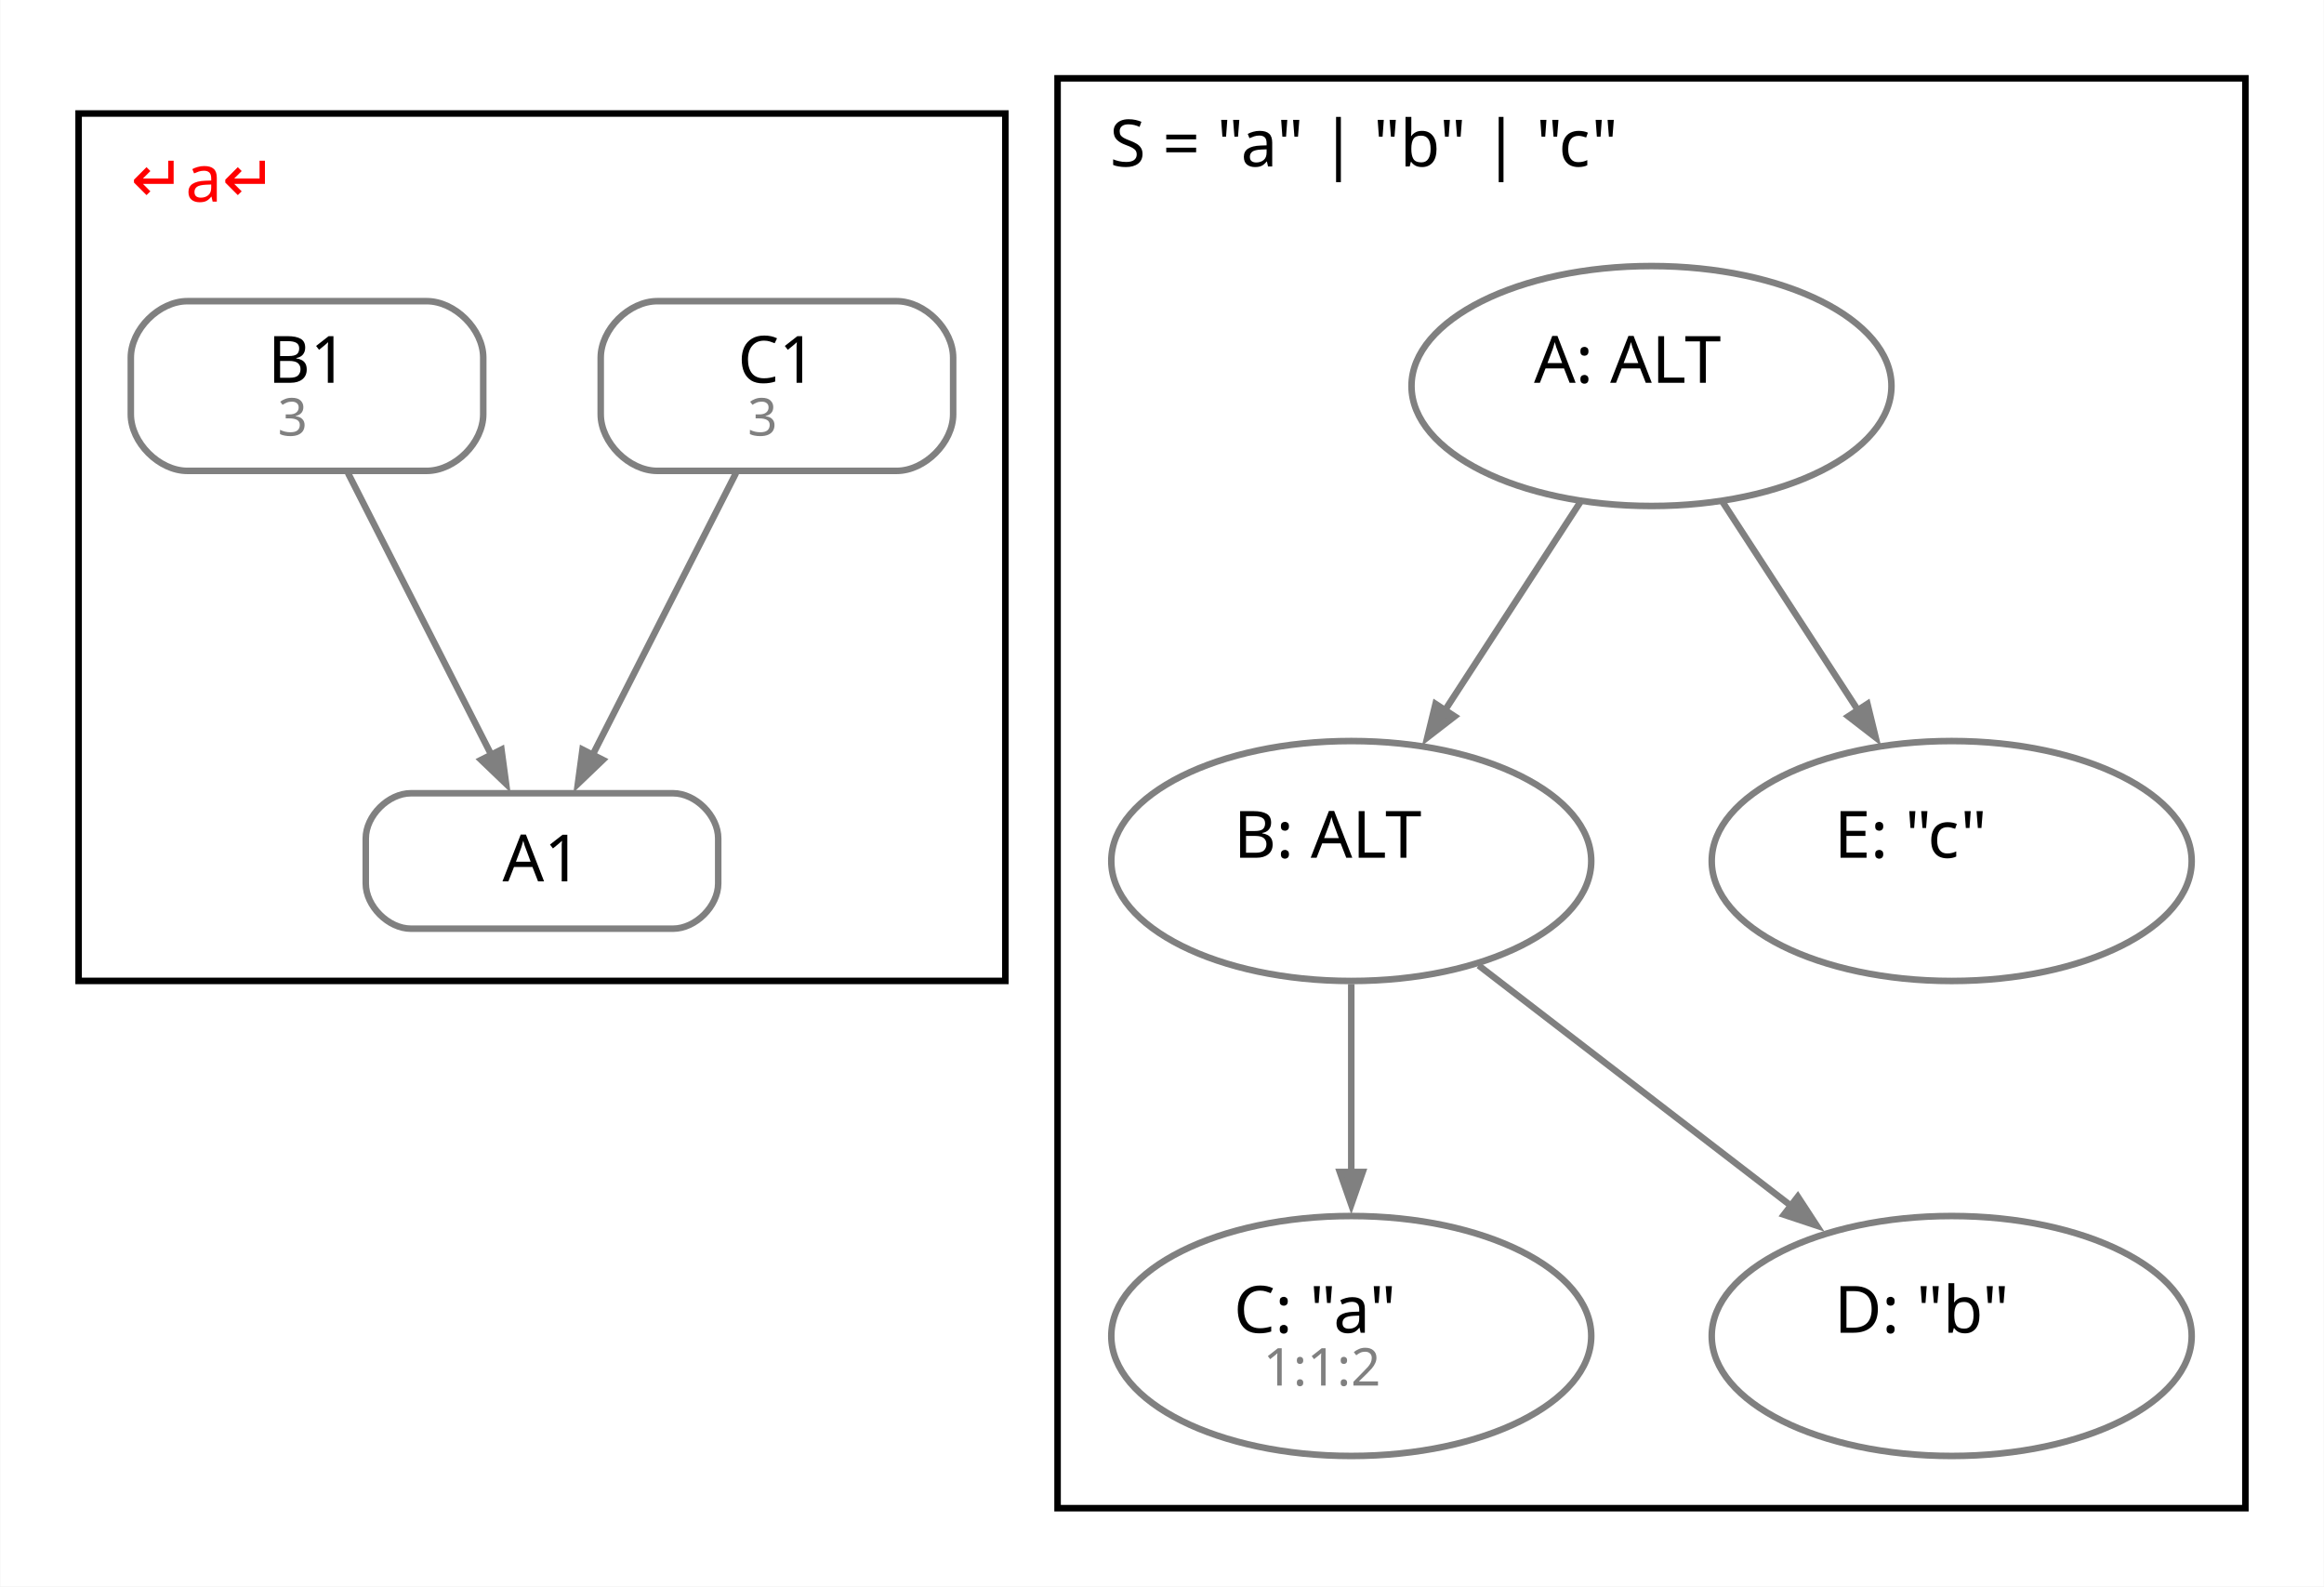
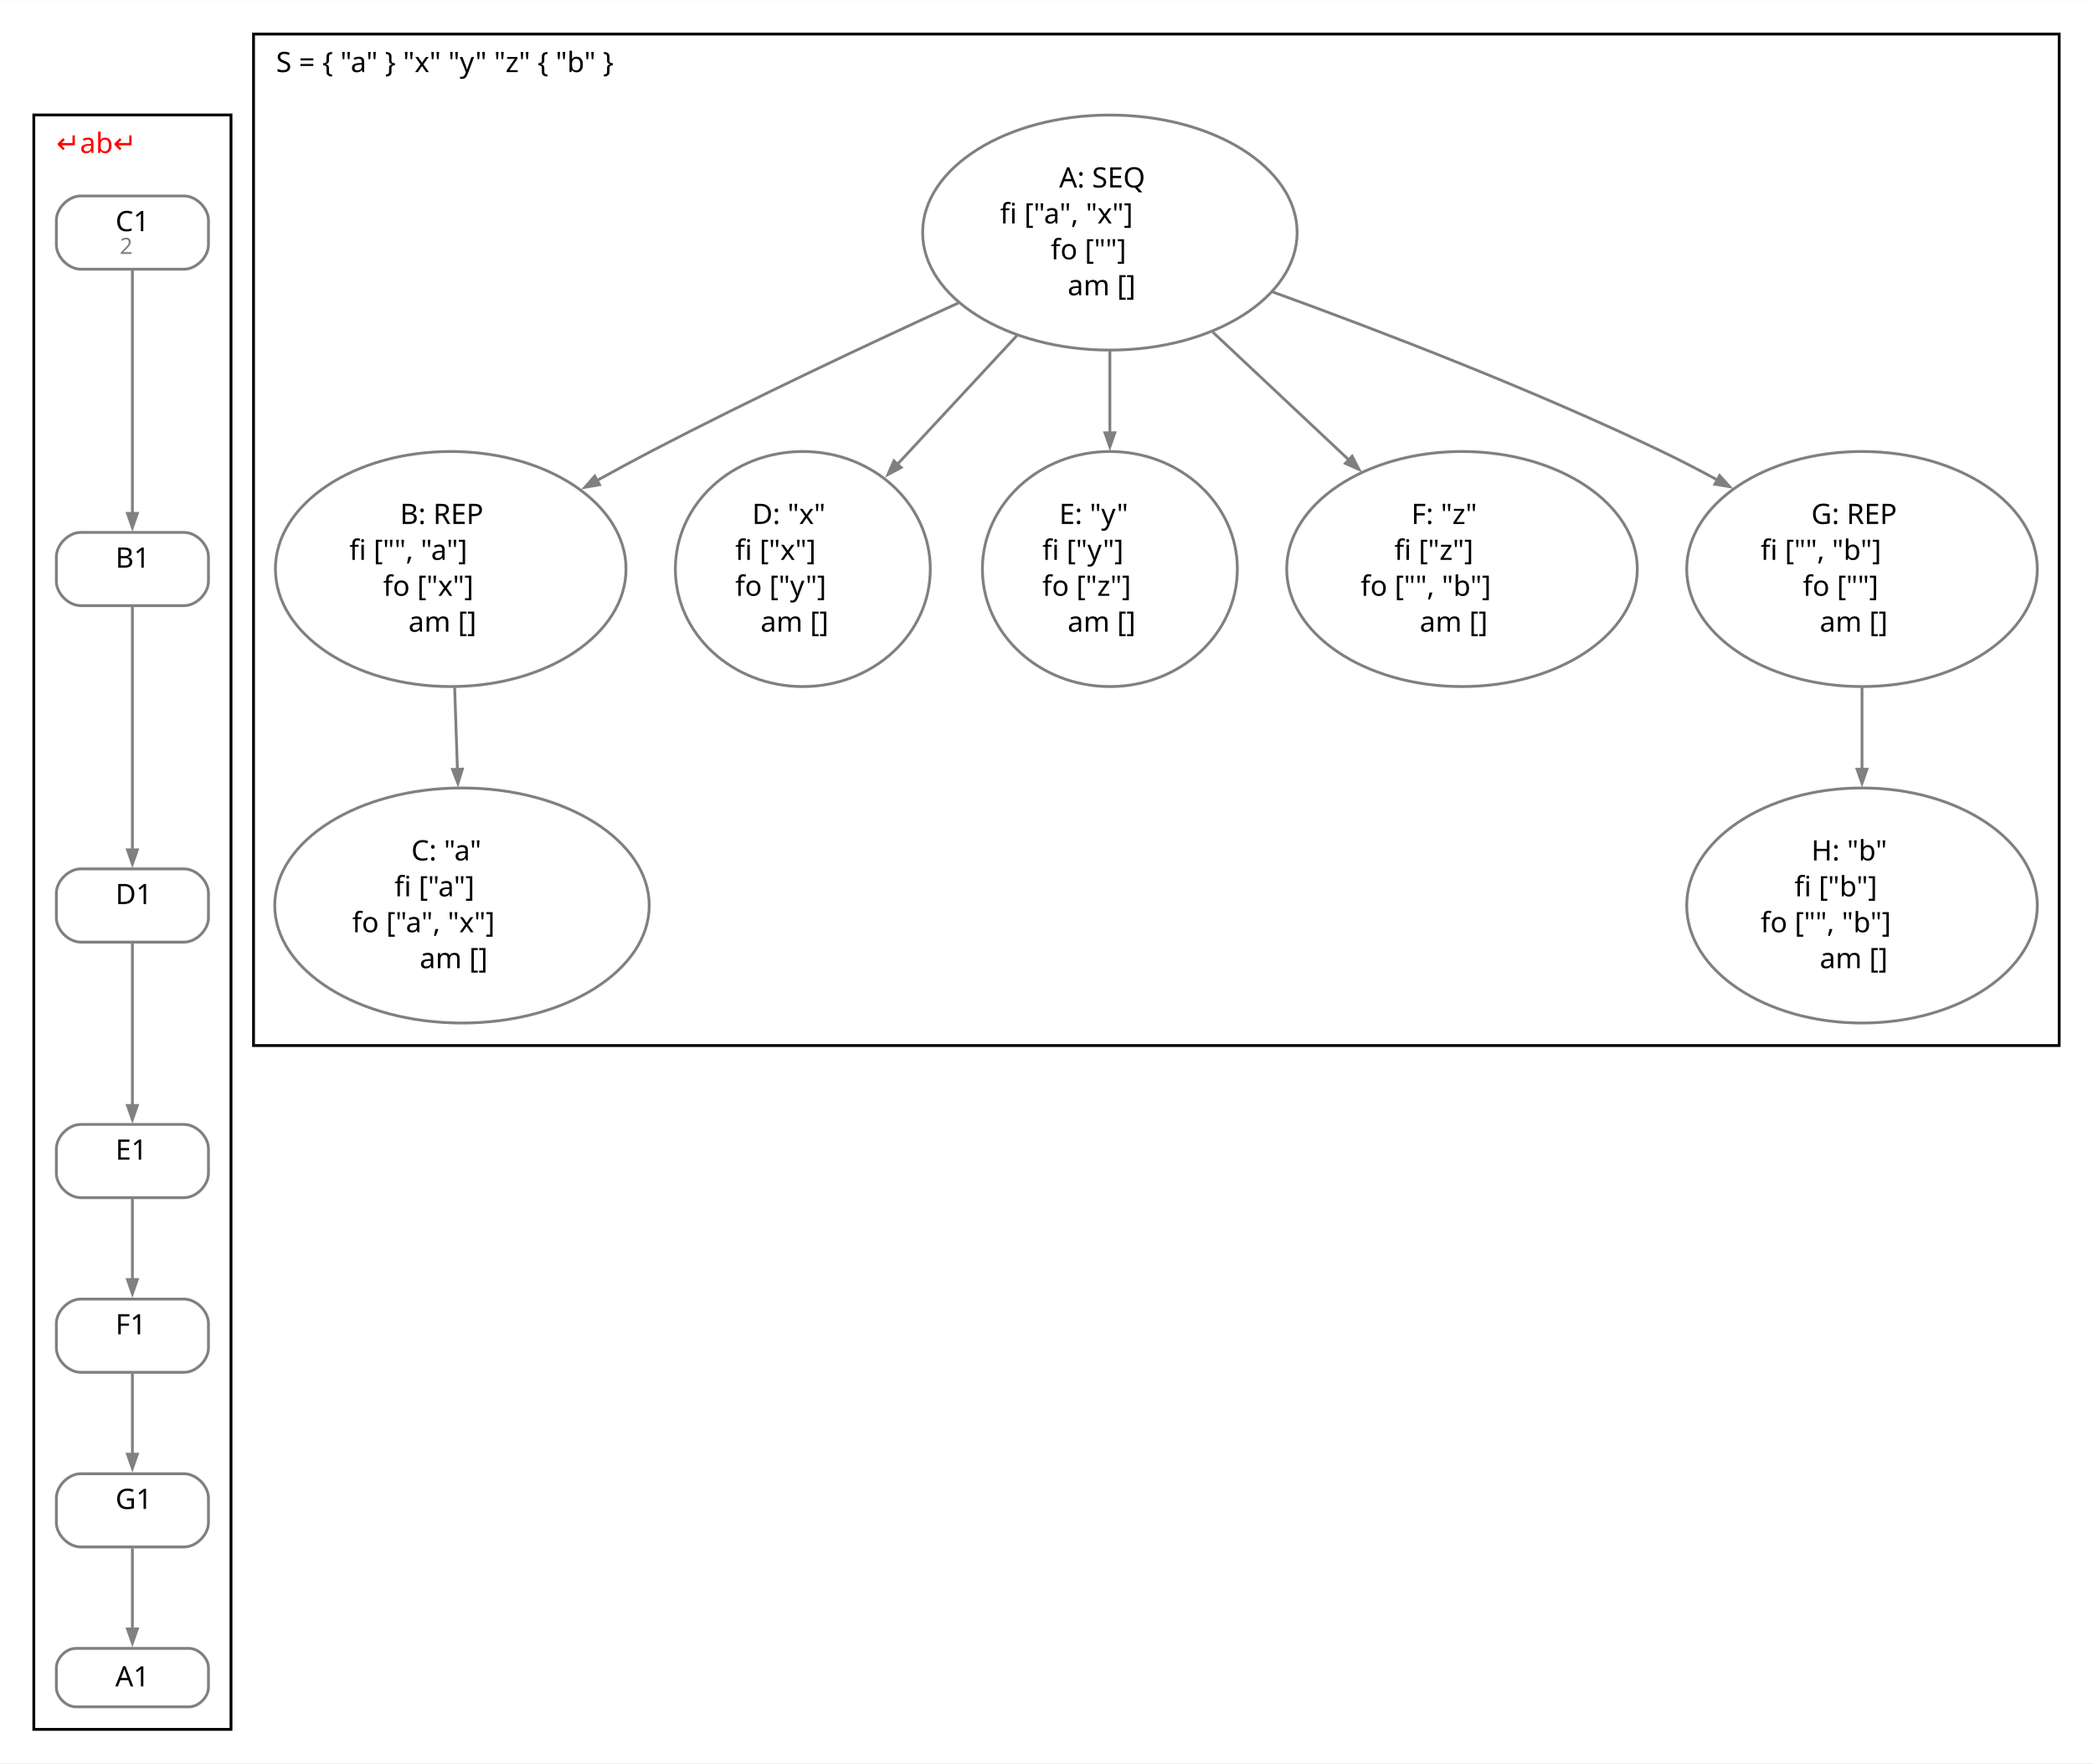
- <svg xmlns="http://www.w3.org/2000/svg" width="356pt" height="243pt" viewBox="0.00 0.00 356.00 243.06">
-   <g id="graph0" class="graph" transform="scale(1 1) rotate(0) translate(4 239.06)">
-     <polygon fill="white" stroke="none" points="-4,4 -4,-239.06 352,-239.06 352,4 -4,4" />
+ <svg xmlns="http://www.w3.org/2000/svg" width="743pt" height="626pt" viewBox="0.00 0.00 743.00 625.82">
+   <g id="graph0" class="graph" transform="scale(1 1) rotate(0) translate(4 621.82)">
+     <polygon fill="white" stroke="none" points="-4,4 -4,-621.82 739,-621.82 739,4 -4,4" />
    <g id="clust1" class="cluster">
-       <polygon fill="none" stroke="black" points="8,-88.78 8,-221.67 150,-221.67 150,-88.78 8,-88.78" />
-       <text text-anchor="start" x="16" y="-208.17" font-family="Menlo" font-size="10.00" fill="red">↵a↵</text>
+       <polygon fill="none" stroke="black" points="8,-8 8,-581.1 78,-581.1 78,-8 8,-8" />
+       <text text-anchor="start" x="16" y="-567.6" font-family="Menlo" font-size="10.00" fill="red">↵ab↵</text>
    </g>
    <g id="clust2" class="cluster">
-       <polygon fill="none" stroke="black" points="158,-8 158,-227.06 340,-227.06 340,-8 158,-8" />
-       <text text-anchor="start" x="166" y="-213.56" font-family="Menlo" font-size="10.00">S = "a" | "b" | "c"</text>
+       <polygon fill="none" stroke="black" points="86,-250.75 86,-609.82 727,-609.82 727,-250.75 86,-250.75" />
+       <text text-anchor="start" x="94" y="-596.32" font-family="Menlo" font-size="10.00">S = { "a" } "x" "y" "z" { "b" }</text>
    </g>
    <g id="node1" class="node">
-       <path fill="none" stroke="gray" d="M133.33,-192.92C133.33,-192.92 96.67,-192.92 96.67,-192.92 92.33,-192.92 88,-188.59 88,-184.26 88,-184.26 88,-175.59 88,-175.59 88,-171.26 92.33,-166.92 96.67,-166.92 96.67,-166.92 133.33,-166.92 133.33,-166.92 137.67,-166.92 142,-171.26 142,-175.59 142,-175.59 142,-184.26 142,-184.26 142,-188.59 137.67,-192.92 133.33,-192.92" />
-       <text text-anchor="start" x="109" y="-180.42" font-family="Menlo" font-size="10.00">C1</text>
-       <text text-anchor="start" x="110.5" y="-172.32" font-family="Menlo" font-size="8.00" fill="gray"> 3</text>
+       <path fill="none" stroke="gray" d="M61.33,-98.75C61.33,-98.75 24.67,-98.75 24.67,-98.75 20.33,-98.75 16,-94.42 16,-90.08 16,-90.08 16,-81.42 16,-81.42 16,-77.08 20.33,-72.75 24.67,-72.75 24.67,-72.75 61.33,-72.75 61.33,-72.75 65.67,-72.75 70,-77.08 70,-81.42 70,-81.42 70,-90.08 70,-90.08 70,-94.42 65.67,-98.75 61.33,-98.75" />
+       <text text-anchor="start" x="37" y="-86.25" font-family="Menlo" font-size="10.00">G1</text>
+       <text text-anchor="start" x="40.75" y="-78.15" font-family="Menlo" font-size="8.00" fill="gray"> </text>
    </g>
    <g id="node2" class="node">
-       <path fill="none" stroke="gray" d="M99.08,-117.53C99.08,-117.53 58.92,-117.53 58.92,-117.53 55.46,-117.53 52,-114.07 52,-110.61 52,-110.61 52,-103.7 52,-103.7 52,-100.24 55.46,-96.78 58.92,-96.78 58.92,-96.78 99.08,-96.78 99.08,-96.78 102.54,-96.78 106,-100.24 106,-103.7 106,-103.7 106,-110.61 106,-110.61 106,-114.07 102.54,-117.53 99.08,-117.53" />
-       <text text-anchor="middle" x="79" y="-104.03" font-family="Menlo" font-size="10.00">A1</text>
+       <path fill="none" stroke="gray" d="M63.08,-36.75C63.08,-36.75 22.92,-36.75 22.92,-36.75 19.46,-36.75 16,-33.29 16,-29.83 16,-29.83 16,-22.92 16,-22.92 16,-19.46 19.46,-16 22.92,-16 22.92,-16 63.08,-16 63.08,-16 66.54,-16 70,-19.46 70,-22.92 70,-22.92 70,-29.83 70,-29.83 70,-33.29 66.54,-36.75 63.08,-36.75" />
+       <text text-anchor="middle" x="43" y="-23.25" font-family="Menlo" font-size="10.00">A1</text>
    </g>
    <g id="edge1" class="edge">
-       <path fill="none" stroke="gray" d="M108.73,-166.6C102.58,-154.51 93.2,-136.06 86.62,-123.13" />
-       <polygon fill="gray" stroke="gray" points="88.33,-122.64 84.5,-118.97 85.21,-124.22 88.33,-122.64" />
+       <path fill="none" stroke="gray" d="M43,-72.3C43,-63.9 43,-52.72 43,-43.62" />
+       <polygon fill="gray" stroke="gray" points="44.75,-43.65 43,-38.65 41.25,-43.65 44.75,-43.65" />
    </g>
    <g id="node3" class="node">
-       <path fill="none" stroke="gray" d="M61.33,-192.92C61.33,-192.92 24.67,-192.92 24.67,-192.92 20.33,-192.92 16,-188.59 16,-184.26 16,-184.26 16,-175.59 16,-175.59 16,-171.26 20.33,-166.92 24.67,-166.92 24.67,-166.92 61.33,-166.92 61.33,-166.92 65.67,-166.92 70,-171.26 70,-175.59 70,-175.59 70,-184.26 70,-184.26 70,-188.59 65.67,-192.92 61.33,-192.92" />
-       <text text-anchor="start" x="37" y="-180.42" font-family="Menlo" font-size="10.00">B1</text>
-       <text text-anchor="start" x="38.5" y="-172.32" font-family="Menlo" font-size="8.00" fill="gray"> 3</text>
+       <path fill="none" stroke="gray" d="M61.33,-160.75C61.33,-160.75 24.67,-160.75 24.67,-160.75 20.33,-160.75 16,-156.42 16,-152.08 16,-152.08 16,-143.42 16,-143.42 16,-139.08 20.33,-134.75 24.67,-134.75 24.67,-134.75 61.33,-134.75 61.33,-134.75 65.67,-134.75 70,-139.08 70,-143.42 70,-143.42 70,-152.08 70,-152.08 70,-156.42 65.67,-160.75 61.33,-160.75" />
+       <text text-anchor="start" x="37" y="-148.25" font-family="Menlo" font-size="10.00">F1</text>
+       <text text-anchor="start" x="40.75" y="-140.15" font-family="Menlo" font-size="8.00" fill="gray"> </text>
    </g>
    <g id="edge2" class="edge">
-       <path fill="none" stroke="gray" d="M49.27,-166.6C55.42,-154.51 64.8,-136.06 71.38,-123.13" />
-       <polygon fill="gray" stroke="gray" points="72.79,-124.22 73.5,-118.97 69.67,-122.64 72.79,-124.22" />
+       <path fill="none" stroke="gray" d="M43,-134.32C43,-126.03 43,-114.98 43,-105.62" />
+       <polygon fill="gray" stroke="gray" points="44.75,-105.68 43,-100.68 41.25,-105.68 44.75,-105.68" />
    </g>
    <g id="node4" class="node">
-       <ellipse fill="none" stroke="gray" cx="249" cy="-179.92" rx="36.77" ry="18.38" />
-       <text text-anchor="start" x="231" y="-180.42" font-family="Menlo" font-size="10.00">A: ALT</text>
-       <text text-anchor="start" x="246.75" y="-172.32" font-family="Menlo" font-size="8.00" fill="gray"> </text>
+       <path fill="none" stroke="gray" d="M61.33,-222.75C61.33,-222.75 24.67,-222.75 24.67,-222.75 20.33,-222.75 16,-218.42 16,-214.08 16,-214.08 16,-205.42 16,-205.42 16,-201.08 20.33,-196.75 24.67,-196.75 24.67,-196.75 61.33,-196.75 61.33,-196.75 65.67,-196.75 70,-201.08 70,-205.42 70,-205.42 70,-214.08 70,-214.08 70,-218.42 65.67,-222.75 61.33,-222.75" />
+       <text text-anchor="start" x="37" y="-210.25" font-family="Menlo" font-size="10.00">E1</text>
+       <text text-anchor="start" x="40.75" y="-202.15" font-family="Menlo" font-size="8.00" fill="gray"> </text>
+     </g>
+     <g id="edge3" class="edge">
+       <path fill="none" stroke="gray" d="M43,-196.32C43,-188.03 43,-176.98 43,-167.62" />
+       <polygon fill="gray" stroke="gray" points="44.75,-167.68 43,-162.68 41.25,-167.68 44.75,-167.68" />
    </g>
    <g id="node5" class="node">
-       <ellipse fill="none" stroke="gray" cx="203" cy="-107.15" rx="36.77" ry="18.38" />
-       <text text-anchor="start" x="185" y="-107.65" font-family="Menlo" font-size="10.00">B: ALT</text>
-       <text text-anchor="start" x="200.75" y="-99.55" font-family="Menlo" font-size="8.00" fill="gray"> </text>
+       <path fill="none" stroke="gray" d="M61.33,-313.47C61.33,-313.47 24.67,-313.47 24.67,-313.47 20.33,-313.47 16,-309.14 16,-304.8 16,-304.8 16,-296.14 16,-296.14 16,-291.8 20.33,-287.47 24.67,-287.47 24.67,-287.47 61.33,-287.47 61.33,-287.47 65.67,-287.47 70,-291.8 70,-296.14 70,-296.14 70,-304.8 70,-304.8 70,-309.14 65.67,-313.47 61.33,-313.47" />
+       <text text-anchor="start" x="37" y="-300.97" font-family="Menlo" font-size="10.00">D1</text>
+       <text text-anchor="start" x="40.75" y="-292.87" font-family="Menlo" font-size="8.00" fill="gray"> </text>
    </g>
-     <g id="edge3" class="edge">
-       <path fill="none" stroke="gray" d="M238.1,-162.15C231.85,-152.55 223.95,-140.38 217.22,-130.03" />
-       <polygon fill="gray" stroke="gray" points="218.84,-129.31 214.65,-126.07 215.91,-131.22 218.84,-129.31" />
+     <g id="edge4" class="edge">
+       <path fill="none" stroke="gray" d="M43,-287.13C43,-272.17 43,-246.8 43,-229.43" />
+       <polygon fill="gray" stroke="gray" points="44.75,-229.49 43,-224.49 41.25,-229.49 44.75,-229.49" />
+     </g>
+     <g id="node6" class="node">
+       <path fill="none" stroke="gray" d="M61.33,-552.35C61.33,-552.35 24.67,-552.35 24.67,-552.35 20.33,-552.35 16,-548.01 16,-543.68 16,-543.68 16,-535.01 16,-535.01 16,-530.68 20.33,-526.35 24.67,-526.35 24.67,-526.35 61.33,-526.35 61.33,-526.35 65.67,-526.35 70,-530.68 70,-535.01 70,-535.01 70,-543.68 70,-543.68 70,-548.01 65.67,-552.35 61.33,-552.35" />
+       <text text-anchor="start" x="37" y="-539.85" font-family="Menlo" font-size="10.00">C1</text>
+       <text text-anchor="start" x="38.5" y="-531.75" font-family="Menlo" font-size="8.00" fill="gray"> 2</text>
+     </g>
+     <g id="node7" class="node">
+       <path fill="none" stroke="gray" d="M61.33,-432.91C61.33,-432.91 24.67,-432.91 24.67,-432.91 20.33,-432.91 16,-428.57 16,-424.24 16,-424.24 16,-415.57 16,-415.57 16,-411.24 20.33,-406.91 24.67,-406.91 24.67,-406.91 61.33,-406.91 61.33,-406.91 65.67,-406.91 70,-411.24 70,-415.57 70,-415.57 70,-424.24 70,-424.24 70,-428.57 65.67,-432.91 61.33,-432.91" />
+       <text text-anchor="start" x="37" y="-420.41" font-family="Menlo" font-size="10.00">B1</text>
+       <text text-anchor="start" x="40.75" y="-412.31" font-family="Menlo" font-size="8.00" fill="gray"> </text>
+     </g>
+     <g id="edge5" class="edge">
+       <path fill="none" stroke="gray" d="M43,-526.22C43,-505.65 43,-463.79 43,-439.5" />
+       <polygon fill="gray" stroke="gray" points="44.75,-439.66 43,-434.66 41.25,-439.66 44.75,-439.66" />
+     </g>
+     <g id="edge6" class="edge">
+       <path fill="none" stroke="gray" d="M43,-406.78C43,-386.21 43,-344.35 43,-320.06" />
+       <polygon fill="gray" stroke="gray" points="44.75,-320.22 43,-315.22 41.25,-320.22 44.75,-320.22" />
    </g>
    <g id="node8" class="node">
-       <ellipse fill="none" stroke="gray" cx="295" cy="-107.15" rx="36.77" ry="18.38" />
-       <text text-anchor="start" x="277" y="-107.65" font-family="Menlo" font-size="10.00">E: "c"</text>
-       <text text-anchor="start" x="292.75" y="-99.55" font-family="Menlo" font-size="8.00" fill="gray"> </text>
+       <ellipse fill="none" stroke="gray" cx="390" cy="-539.35" rx="66.47" ry="41.72" />
+       <text text-anchor="start" x="372" y="-555.35" font-family="Menlo" font-size="10.00">A: SEQ</text>
+       <text text-anchor="start" x="351" y="-542.6" font-family="Menlo" font-size="10.00">fi ["a", "x"]</text>
+       <text text-anchor="start" x="369" y="-529.85" font-family="Menlo" font-size="10.00">fo [""]</text>
+       <text text-anchor="start" x="375" y="-517.1" font-family="Menlo" font-size="10.00">am []</text>
    </g>
-     <g id="edge6" class="edge">
-       <path fill="none" stroke="gray" d="M259.9,-162.15C266.15,-152.55 274.05,-140.38 280.78,-130.03" />
-       <polygon fill="gray" stroke="gray" points="282.09,-131.22 283.35,-126.07 279.16,-129.31 282.09,-131.22" />
+     <g id="node9" class="node">
+       <ellipse fill="none" stroke="gray" cx="156" cy="-419.91" rx="62.23" ry="41.72" />
+       <text text-anchor="start" x="138" y="-435.91" font-family="Menlo" font-size="10.00">B: REP</text>
+       <text text-anchor="start" x="120" y="-423.16" font-family="Menlo" font-size="10.00">fi ["", "a"]</text>
+       <text text-anchor="start" x="132" y="-410.41" font-family="Menlo" font-size="10.00">fo ["x"]</text>
+       <text text-anchor="start" x="141" y="-397.66" font-family="Menlo" font-size="10.00">am []</text>
    </g>
-     <g id="node6" class="node">
-       <ellipse fill="none" stroke="gray" cx="203" cy="-34.38" rx="36.77" ry="18.38" />
-       <text text-anchor="start" x="185" y="-34.88" font-family="Menlo" font-size="10.00">C: "a"</text>
-       <text text-anchor="start" x="189.5" y="-26.78" font-family="Menlo" font-size="8.00" fill="gray"> 1:1:2</text>
+     <g id="edge7" class="edge">
+       <path fill="none" stroke="gray" d="M336.24,-514.37C304.21,-499.75 262.92,-480.34 227,-461.63 220.7,-458.34 214.15,-454.79 207.69,-451.2" />
+       <polygon fill="gray" stroke="gray" points="208.83,-449.83 203.62,-448.91 207.12,-452.88 208.83,-449.83" />
    </g>
-     <g id="edge4" class="edge">
-       <path fill="none" stroke="gray" d="M203,-88.3C203,-79.51 203,-68.8 203,-59.32" />
-       <polygon fill="gray" stroke="gray" points="204.75,-59.51 203,-54.51 201.25,-59.51 204.75,-59.51" />
+     <g id="node11" class="node">
+       <ellipse fill="none" stroke="gray" cx="281" cy="-419.91" rx="45.25" ry="41.72" />
+       <text text-anchor="start" x="263" y="-435.91" font-family="Menlo" font-size="10.00">D: "x"</text>
+       <text text-anchor="start" x="257" y="-423.16" font-family="Menlo" font-size="10.00">fi ["x"]</text>
+       <text text-anchor="start" x="257" y="-410.41" font-family="Menlo" font-size="10.00">fo ["y"]</text>
+       <text text-anchor="start" x="266" y="-397.66" font-family="Menlo" font-size="10.00">am []</text>
    </g>
-     <g id="node7" class="node">
-       <ellipse fill="none" stroke="gray" cx="295" cy="-34.38" rx="36.77" ry="18.38" />
-       <text text-anchor="start" x="277" y="-34.88" font-family="Menlo" font-size="10.00">D: "b"</text>
-       <text text-anchor="start" x="292.75" y="-26.78" font-family="Menlo" font-size="8.00" fill="gray"> </text>
+     <g id="edge9" class="edge">
+       <path fill="none" stroke="gray" d="M357,-502.79C343.49,-488.23 327.87,-471.41 314.32,-456.81" />
+       <polygon fill="gray" stroke="gray" points="315.9,-455.94 311.22,-453.47 313.34,-458.32 315.9,-455.94" />
    </g>
-     <g id="edge5" class="edge">
-       <path fill="none" stroke="gray" d="M222.51,-91.15C236.54,-80.36 255.55,-65.73 270.58,-54.17" />
-       <polygon fill="gray" stroke="gray" points="271.42,-55.73 274.32,-51.29 269.29,-52.96 271.42,-55.73" />
+     <g id="node12" class="node">
+       <ellipse fill="none" stroke="gray" cx="390" cy="-419.91" rx="45.25" ry="41.72" />
+       <text text-anchor="start" x="372" y="-435.91" font-family="Menlo" font-size="10.00">E: "y"</text>
+       <text text-anchor="start" x="366" y="-423.16" font-family="Menlo" font-size="10.00">fi ["y"]</text>
+       <text text-anchor="start" x="366" y="-410.41" font-family="Menlo" font-size="10.00">fo ["z"]</text>
+       <text text-anchor="start" x="375" y="-397.66" font-family="Menlo" font-size="10.00">am []</text>
+     </g>
+     <g id="edge10" class="edge">
+       <path fill="none" stroke="gray" d="M390,-497.27C390,-487.83 390,-477.72 390,-468.04" />
+       <polygon fill="gray" stroke="gray" points="391.75,-468.27 390,-463.27 388.25,-468.27 391.75,-468.27" />
+     </g>
+     <g id="node13" class="node">
+       <ellipse fill="none" stroke="gray" cx="515" cy="-419.91" rx="62.23" ry="41.72" />
+       <text text-anchor="start" x="497" y="-435.91" font-family="Menlo" font-size="10.00">F: "z"</text>
+       <text text-anchor="start" x="491" y="-423.16" font-family="Menlo" font-size="10.00">fi ["z"]</text>
+       <text text-anchor="start" x="479" y="-410.41" font-family="Menlo" font-size="10.00">fo ["", "b"]</text>
+       <text text-anchor="start" x="500" y="-397.66" font-family="Menlo" font-size="10.00">am []</text>
+     </g>
+     <g id="edge11" class="edge">
+       <path fill="none" stroke="gray" d="M426.49,-504.06C441.64,-489.83 459.27,-473.26 474.8,-458.68" />
+       <polygon fill="gray" stroke="gray" points="475.99,-459.96 478.44,-455.26 473.6,-457.41 475.99,-459.96" />
+     </g>
+     <g id="node14" class="node">
+       <ellipse fill="none" stroke="gray" cx="657" cy="-419.91" rx="62.23" ry="41.72" />
+       <text text-anchor="start" x="639" y="-435.91" font-family="Menlo" font-size="10.00">G: REP</text>
+       <text text-anchor="start" x="621" y="-423.16" font-family="Menlo" font-size="10.00">fi ["", "b"]</text>
+       <text text-anchor="start" x="636" y="-410.41" font-family="Menlo" font-size="10.00">fo [""]</text>
+       <text text-anchor="start" x="642" y="-397.66" font-family="Menlo" font-size="10.00">am []</text>
+     </g>
+     <g id="edge12" class="edge">
+       <path fill="none" stroke="gray" d="M447.55,-518.36C487.12,-504.01 540.52,-483.42 586,-461.63 592.51,-458.51 599.23,-455.03 605.82,-451.44" />
+       <polygon fill="gray" stroke="gray" points="606.45,-453.09 609.99,-449.15 604.77,-450.03 606.45,-453.09" />
+     </g>
+     <g id="node10" class="node">
+       <ellipse fill="none" stroke="gray" cx="160" cy="-300.47" rx="66.47" ry="41.72" />
+       <text text-anchor="start" x="142" y="-316.47" font-family="Menlo" font-size="10.00">C: "a"</text>
+       <text text-anchor="start" x="136" y="-303.72" font-family="Menlo" font-size="10.00">fi ["a"]</text>
+       <text text-anchor="start" x="121" y="-290.97" font-family="Menlo" font-size="10.00">fo ["a", "x"]</text>
+       <text text-anchor="start" x="145" y="-278.22" font-family="Menlo" font-size="10.00">am []</text>
+     </g>
+     <g id="edge8" class="edge">
+       <path fill="none" stroke="gray" d="M157.4,-377.83C157.72,-368.39 158.06,-358.28 158.39,-348.61" />
+       <polygon fill="gray" stroke="gray" points="160.14,-348.89 158.56,-343.83 156.64,-348.77 160.14,-348.89" />
+     </g>
+     <g id="node15" class="node">
+       <ellipse fill="none" stroke="gray" cx="657" cy="-300.47" rx="62.23" ry="41.72" />
+       <text text-anchor="start" x="639" y="-316.47" font-family="Menlo" font-size="10.00">H: "b"</text>
+       <text text-anchor="start" x="633" y="-303.72" font-family="Menlo" font-size="10.00">fi ["b"]</text>
+       <text text-anchor="start" x="621" y="-290.97" font-family="Menlo" font-size="10.00">fo ["", "b"]</text>
+       <text text-anchor="start" x="642" y="-278.22" font-family="Menlo" font-size="10.00">am []</text>
+     </g>
+     <g id="edge13" class="edge">
+       <path fill="none" stroke="gray" d="M657,-377.83C657,-368.39 657,-358.28 657,-348.61" />
+       <polygon fill="gray" stroke="gray" points="658.75,-348.84 657,-343.84 655.25,-348.84 658.75,-348.84" />
    </g>
  </g>
</svg>
